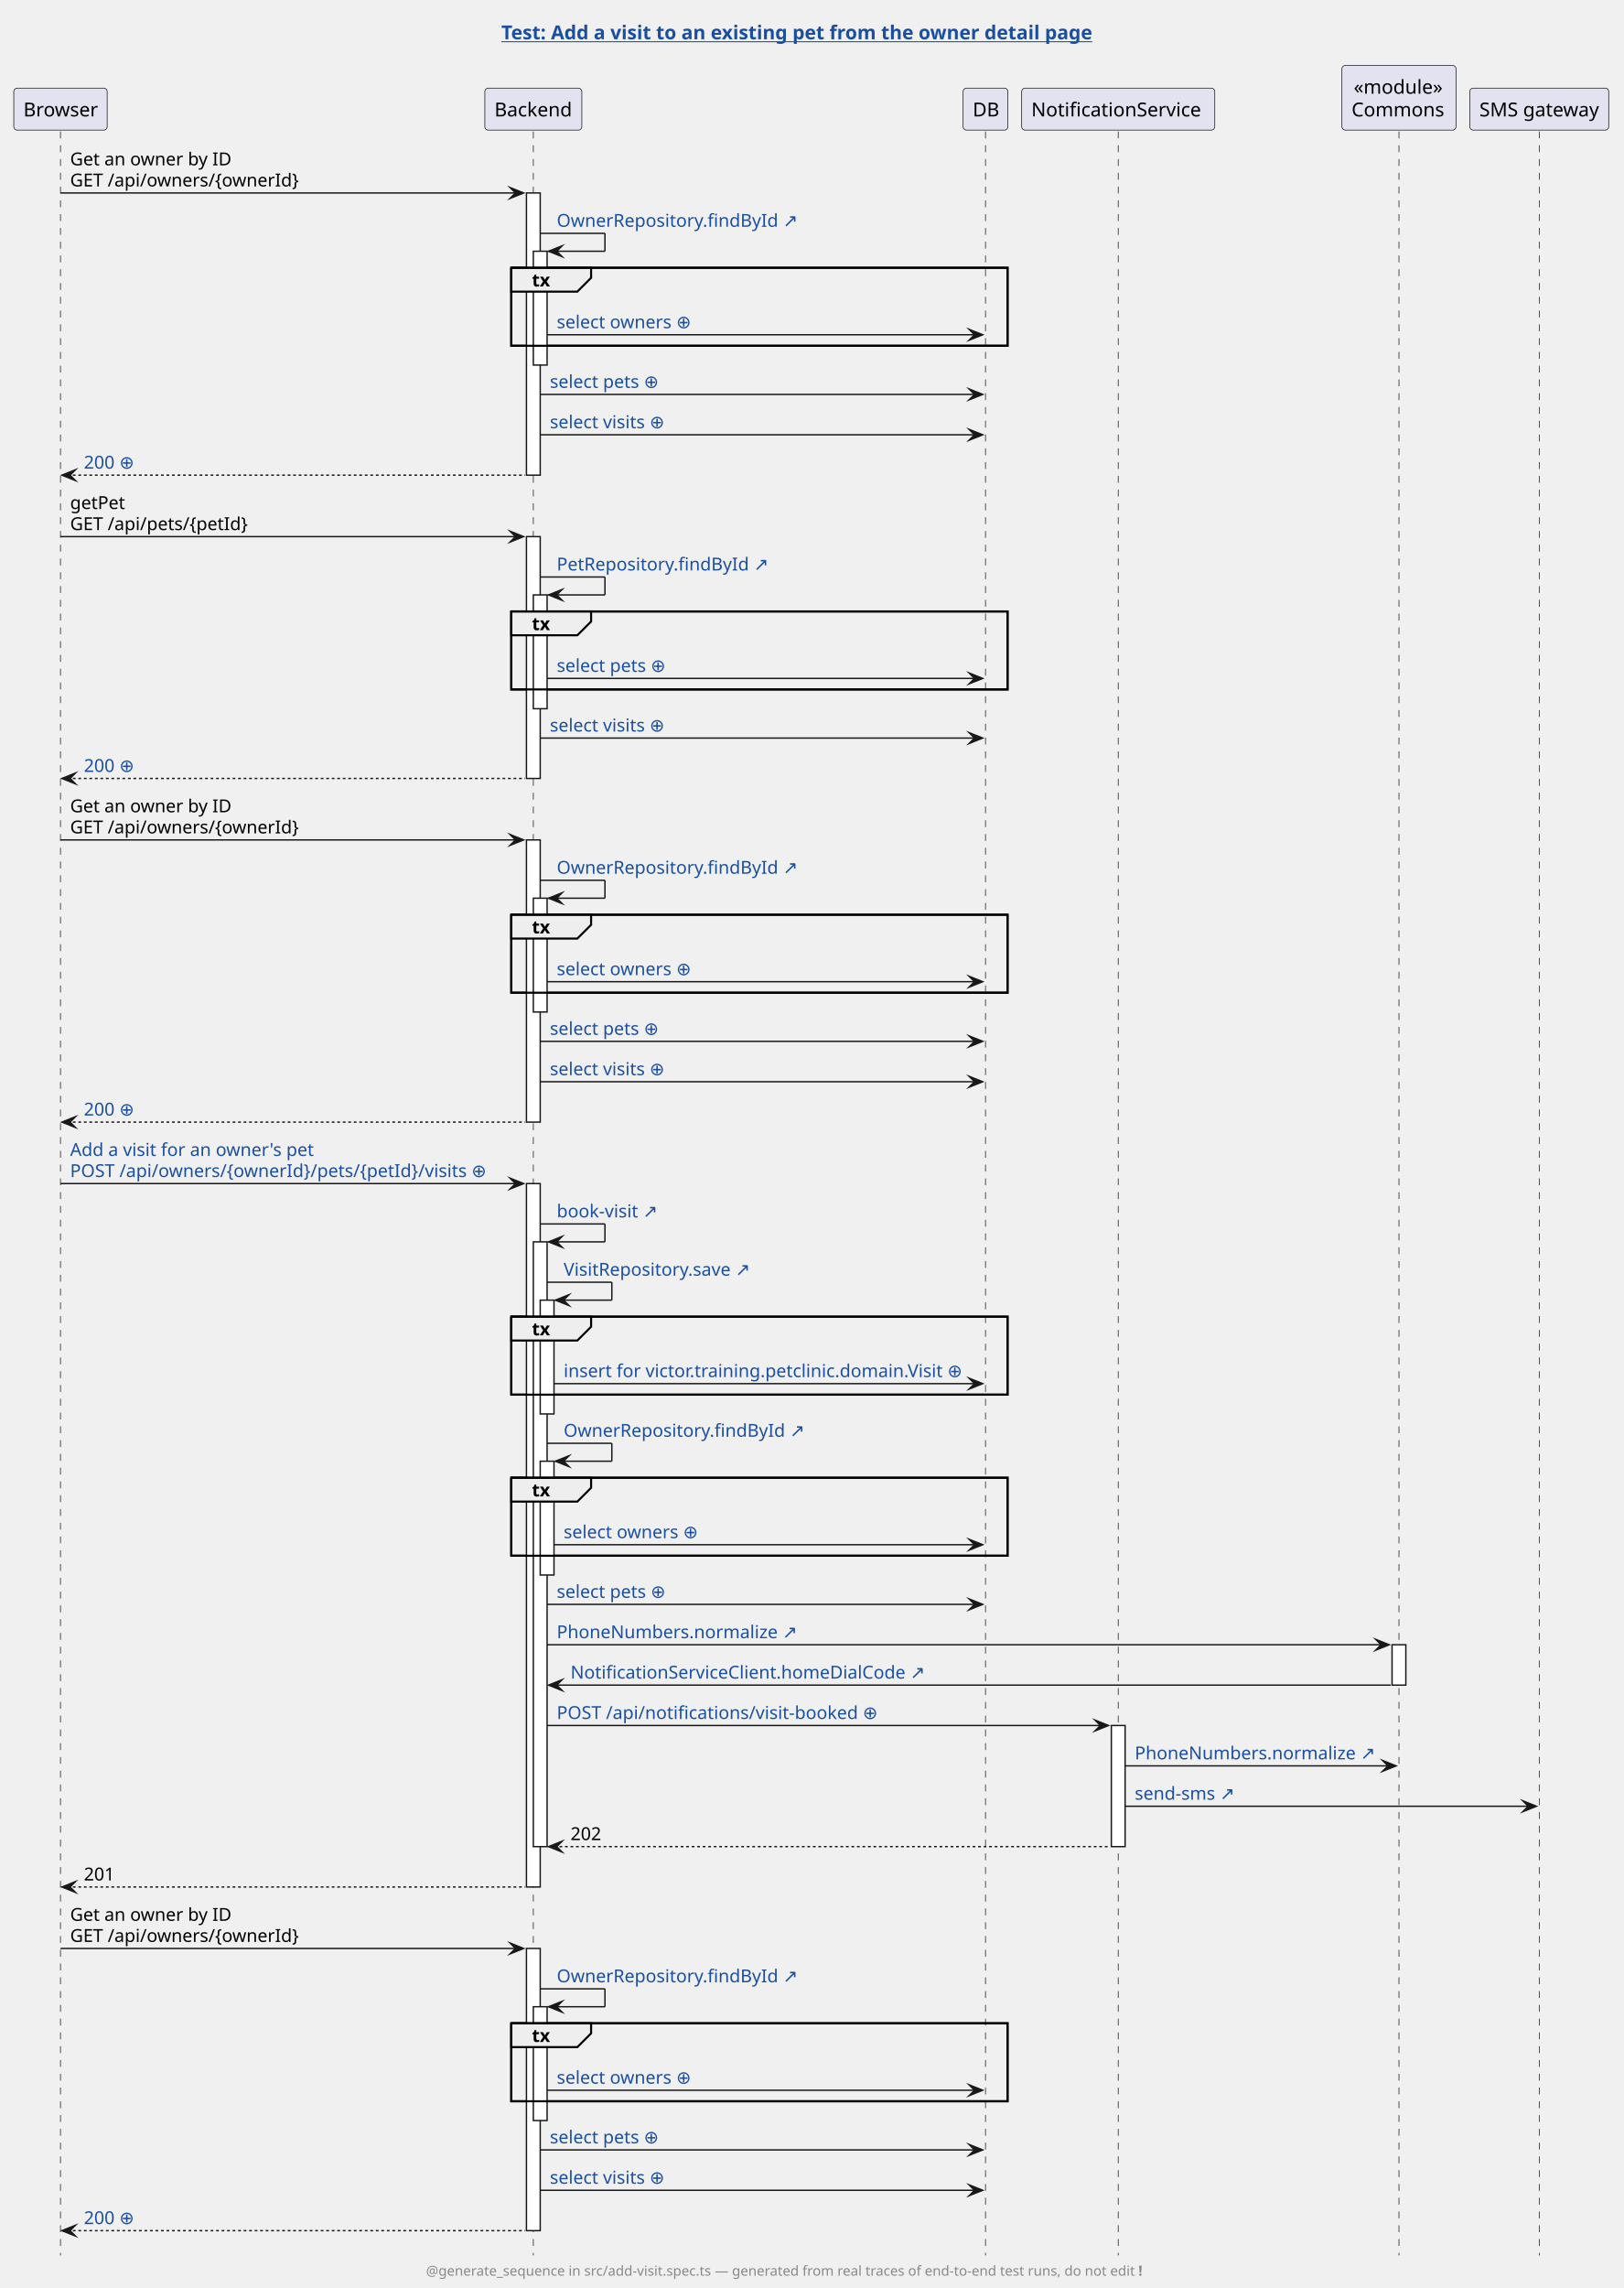
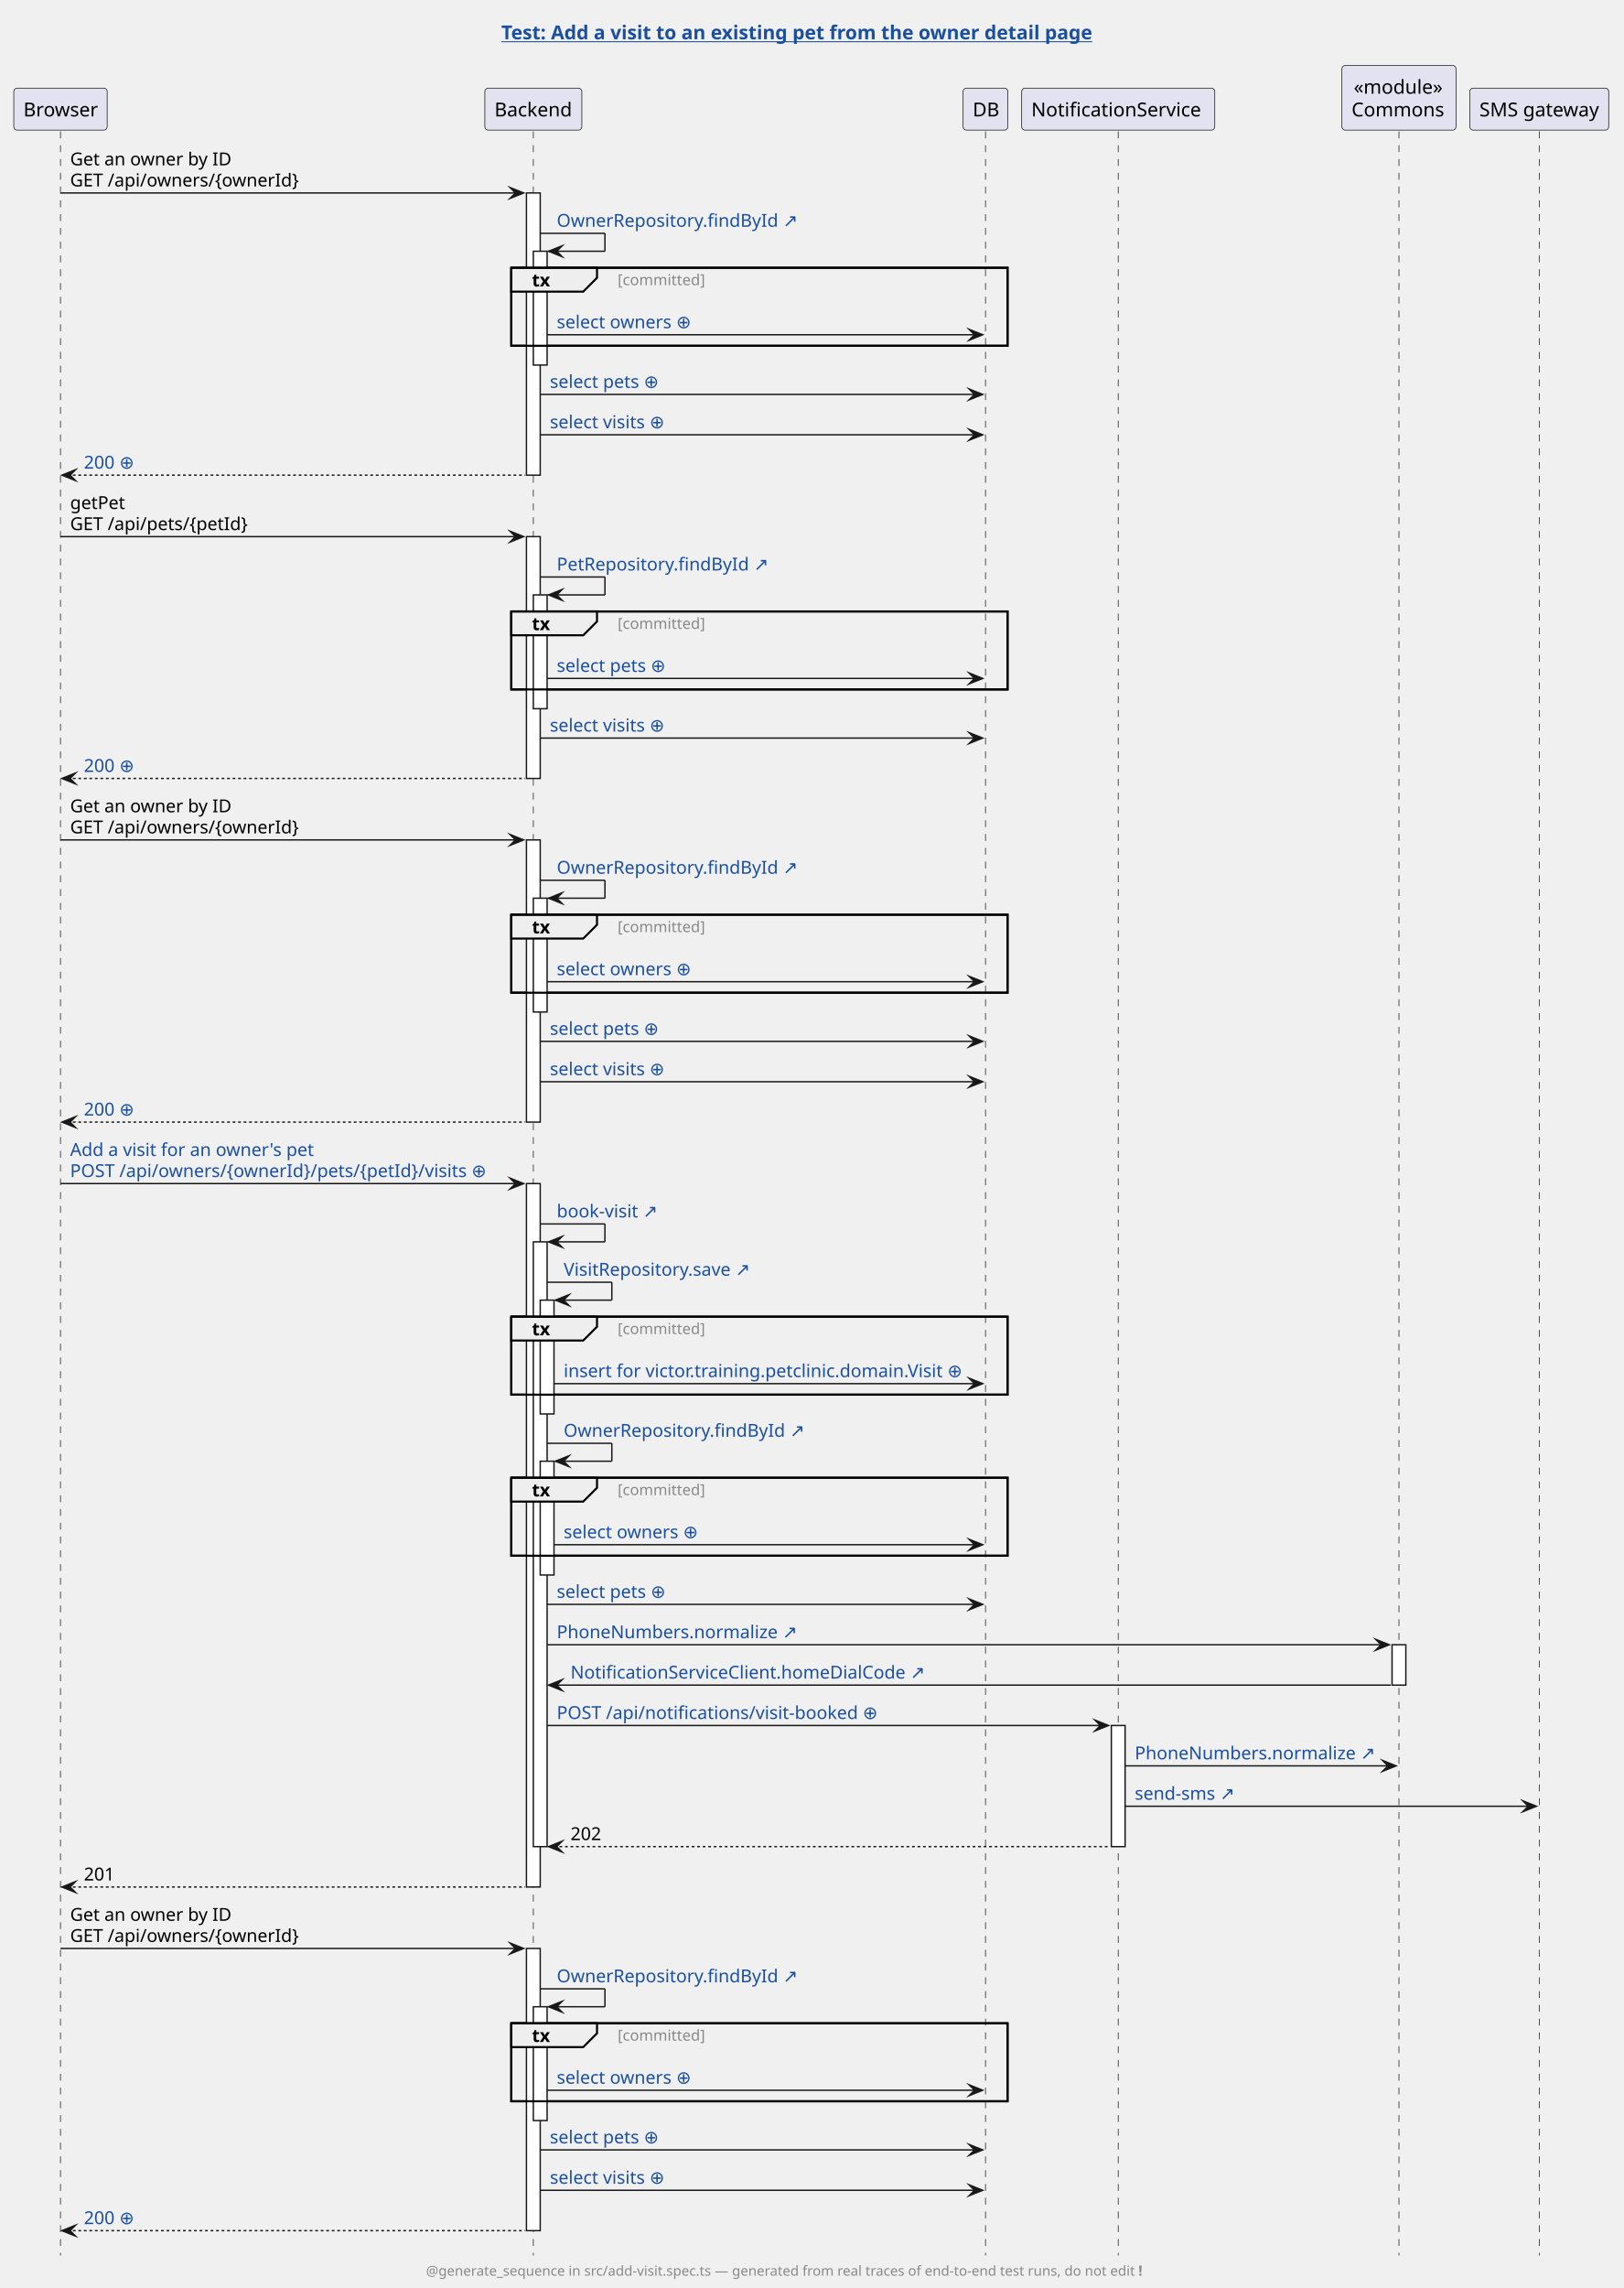
<svg xmlns="http://www.w3.org/2000/svg" xmlns:xlink="http://www.w3.org/1999/xlink" version="1.1" data-diagram-type="SEQUENCE" style="width:1179px;height:1661px;background:#FFFFFF;" width="1179px" height="1661px" viewBox="0 0 1179 1661" zoomAndPan="magnify" preserveAspectRatio="none" contentStyleType="text/css">
  <defs />
  <g font-family="sans-serif" lengthAdjust="spacing">
-     <g class="title" data-source-line="5">
+     <g class="title" data-source-line="7">
      <a target="_top" href="src://petclinic-test/src/add-visit.spec.ts:31" xlink:href="src://petclinic-test/src/add-visit.spec.ts:31" xlink:type="simple" xlink:actuate="onRequest" xlink:show="new" title="Click to open the test" xlink:title="Click to open the test">
        <text x="364.034" y="28.535" fill="#1A4FA0" font-size="14" textLength="449.142" font-weight="700" text-decoration="underline">Test: Add a visit to an existing pet from the owner detail page</text>
      </a>
    </g>
    <rect x="371.297" y="194.396" width="360.351" height="56.621" fill="none" style="stroke:#000;stroke-width:1.5;" />
    <rect x="371.297" y="443.881" width="360.351" height="56.621" fill="none" style="stroke:#000;stroke-width:1.5;" />
    <rect x="371.297" y="664.055" width="360.351" height="56.621" fill="none" style="stroke:#000;stroke-width:1.5;" />
    <rect x="371.297" y="955.85" width="360.351" height="56.621" fill="none" style="stroke:#000;stroke-width:1.5;" />
    <rect x="371.297" y="1072.781" width="360.351" height="56.621" fill="none" style="stroke:#000;stroke-width:1.5;" />
    <rect x="371.297" y="1468.818" width="360.351" height="56.621" fill="none" style="stroke:#000;stroke-width:1.5;" />
-     <g class="participant-lifeline" data-qualified-name="Browser" data-entity-uid="part1" id="part1-lifeline" data-source-line="7">
+     <g class="participant-lifeline" data-qualified-name="Browser" data-entity-uid="part1" id="part1-lifeline" data-source-line="9">
      <g>
        <rect x="40.417" y="95.465" width="8" height="1541.906" fill="#000" fill-opacity="0" />
        <line x1="43.917" y1="95.465" x2="43.917" y2="1637.371" style="stroke:#181818;stroke-width:0.5;stroke-dasharray:5,5;" />
      </g>
    </g>
-     <g class="participant-lifeline" data-qualified-name="Backend" data-entity-uid="part2" id="part2-lifeline" data-source-line="8">
+     <g class="participant-lifeline" data-qualified-name="Backend" data-entity-uid="part2" id="part2-lifeline" data-source-line="10">
      <g>
        <rect x="383.797" y="95.465" width="8" height="1541.906" fill="#000" fill-opacity="0" />
        <line x1="387.297" y1="95.465" x2="387.297" y2="1637.371" style="stroke:#181818;stroke-width:0.5;stroke-dasharray:5,5;" />
      </g>
    </g>
    <g>
      <rect x="382.297" y="140.086" width="10" height="204.863" fill="#FFF" style="stroke:#181818;stroke-width:1;" />
    </g>
    <g>
      <rect x="382.297" y="389.57" width="10" height="175.553" fill="#FFF" style="stroke:#181818;stroke-width:1;" />
    </g>
    <g>
      <rect x="382.297" y="609.744" width="10" height="204.863" fill="#FFF" style="stroke:#181818;stroke-width:1;" />
    </g>
    <g>
      <rect x="382.297" y="859.229" width="10" height="510.658" fill="#FFF" style="stroke:#181818;stroke-width:1;" />
    </g>
    <g>
      <rect x="382.297" y="1414.508" width="10" height="204.863" fill="#FFF" style="stroke:#181818;stroke-width:1;" />
    </g>
    <g>
      <rect x="387.297" y="182.396" width="10" height="82.621" fill="#FFF" style="stroke:#181818;stroke-width:1;" />
    </g>
    <g>
      <rect x="387.297" y="431.881" width="10" height="82.621" fill="#FFF" style="stroke:#181818;stroke-width:1;" />
    </g>
    <g>
      <rect x="387.297" y="652.055" width="10" height="82.621" fill="#FFF" style="stroke:#181818;stroke-width:1;" />
    </g>
    <g>
      <rect x="387.297" y="901.539" width="10" height="439.037" fill="#FFF" style="stroke:#181818;stroke-width:1;" />
    </g>
    <g>
      <rect x="387.297" y="1456.818" width="10" height="82.621" fill="#FFF" style="stroke:#181818;stroke-width:1;" />
    </g>
    <g>
      <rect x="392.297" y="943.85" width="10" height="82.621" fill="#FFF" style="stroke:#181818;stroke-width:1;" />
    </g>
    <g>
      <rect x="392.297" y="1060.781" width="10" height="82.621" fill="#FFF" style="stroke:#181818;stroke-width:1;" />
    </g>
-     <g class="participant-lifeline" data-qualified-name="DB" data-entity-uid="part3" id="part3-lifeline" data-source-line="9">
+     <g class="participant-lifeline" data-qualified-name="DB" data-entity-uid="part3" id="part3-lifeline" data-source-line="11">
      <g>
        <rect x="712.148" y="95.465" width="8" height="1541.906" fill="#000" fill-opacity="0" />
        <line x1="715.648" y1="95.465" x2="715.648" y2="1637.371" style="stroke:#181818;stroke-width:0.5;stroke-dasharray:5,5;" />
      </g>
    </g>
-     <g class="participant-lifeline" data-qualified-name="NotificationService" data-entity-uid="part4" id="part4-lifeline" data-source-line="10">
+     <g class="participant-lifeline" data-qualified-name="NotificationService" data-entity-uid="part4" id="part4-lifeline" data-source-line="12">
      <g>
        <rect x="808.53" y="95.465" width="8" height="1541.906" fill="#000" fill-opacity="0" />
        <line x1="812.03" y1="95.465" x2="812.03" y2="1637.371" style="stroke:#181818;stroke-width:0.5;stroke-dasharray:5,5;" />
      </g>
    </g>
    <g>
      <rect x="807.03" y="1252.645" width="10" height="87.932" fill="#FFF" style="stroke:#181818;stroke-width:1;" />
    </g>
-     <g class="participant-lifeline" data-qualified-name="Commons" data-entity-uid="part5" id="part5-lifeline" data-source-line="11">
+     <g class="participant-lifeline" data-qualified-name="Commons" data-entity-uid="part5" id="part5-lifeline" data-source-line="13">
      <g>
        <rect x="1012.385" y="95.465" width="8" height="1541.906" fill="#000" fill-opacity="0" />
        <line x1="1015.885" y1="95.465" x2="1015.885" y2="1637.371" style="stroke:#181818;stroke-width:0.5;stroke-dasharray:5,5;" />
      </g>
    </g>
    <g>
      <rect x="1010.885" y="1194.023" width="10" height="29.311" fill="#FFF" style="stroke:#181818;stroke-width:1;" />
    </g>
-     <g class="participant-lifeline" data-qualified-name="SMS gateway" data-entity-uid="part6" id="part6-lifeline" data-source-line="12">
+     <g class="participant-lifeline" data-qualified-name="SMS gateway" data-entity-uid="part6" id="part6-lifeline" data-source-line="14">
      <g>
        <rect x="1114.26" y="95.465" width="8" height="1541.906" fill="#000" fill-opacity="0" />
        <line x1="1117.76" y1="95.465" x2="1117.76" y2="1637.371" style="stroke:#181818;stroke-width:0.5;stroke-dasharray:5,5;" />
      </g>
    </g>
-     <g class="participant participant-head" data-qualified-name="Browser" data-entity-uid="part1" id="part1-head" data-source-line="7">
+     <g class="participant participant-head" data-qualified-name="Browser" data-entity-uid="part1" id="part1-head" data-source-line="9">
      <rect x="10" y="63.977" width="67.833" height="30.488" fill="#E2E2F0" style="stroke:#181818;stroke-width:0.5;" rx="2.5" ry="2.5" />
      <text x="17" y="84.512" fill="#000" font-size="14" textLength="53.833">Browser</text>
    </g>
-     <g class="participant participant-head" data-qualified-name="Backend" data-entity-uid="part2" id="part2-head" data-source-line="8">
+     <g class="participant participant-head" data-qualified-name="Backend" data-entity-uid="part2" id="part2-head" data-source-line="10">
      <rect x="352.078" y="63.977" width="70.438" height="30.488" fill="#E2E2F0" style="stroke:#181818;stroke-width:0.5;" rx="2.5" ry="2.5" />
      <text x="359.078" y="84.512" fill="#000" font-size="14" textLength="56.438">Backend</text>
    </g>
-     <g class="participant participant-head" data-qualified-name="DB" data-entity-uid="part3" id="part3-head" data-source-line="9">
+     <g class="participant participant-head" data-qualified-name="DB" data-entity-uid="part3" id="part3-head" data-source-line="11">
      <rect x="699.378" y="63.977" width="32.539" height="30.488" fill="#E2E2F0" style="stroke:#181818;stroke-width:0.5;" rx="2.5" ry="2.5" />
      <text x="706.378" y="84.512" fill="#000" font-size="14" textLength="18.539">DB</text>
    </g>
-     <g class="participant participant-head" data-qualified-name="NotificationService" data-entity-uid="part4" id="part4-head" data-source-line="10">
+     <g class="participant participant-head" data-qualified-name="NotificationService" data-entity-uid="part4" id="part4-head" data-source-line="12">
      <rect x="741.917" y="63.977" width="140.226" height="30.488" fill="#E2E2F0" style="stroke:#181818;stroke-width:0.5;" rx="2.5" ry="2.5" />
      <text x="748.917" y="84.512" fill="#000" font-size="14" textLength="126.226">NotificationService</text>
    </g>
-     <g class="participant participant-head" data-qualified-name="Commons" data-entity-uid="part5" id="part5-head" data-source-line="11">
+     <g class="participant participant-head" data-qualified-name="Commons" data-entity-uid="part5" id="part5-head" data-source-line="13">
      <rect x="974.459" y="47.488" width="82.852" height="46.977" fill="#E2E2F0" style="stroke:#181818;stroke-width:0.5;" rx="2.5" ry="2.5" />
      <text x="983.042" y="68.023" fill="#000" font-size="14" textLength="65.687">«module»</text>
      <text x="981.459" y="84.512" fill="#000" font-size="14" textLength="68.852">Commons</text>
    </g>
-     <g class="participant participant-head" data-qualified-name="SMS gateway" data-entity-uid="part6" id="part6-head" data-source-line="12">
+     <g class="participant participant-head" data-qualified-name="SMS gateway" data-entity-uid="part6" id="part6-head" data-source-line="14">
      <rect x="1067.311" y="63.977" width="100.898" height="30.488" fill="#E2E2F0" style="stroke:#181818;stroke-width:0.5;" rx="2.5" ry="2.5" />
      <text x="1074.311" y="84.512" fill="#000" font-size="14" textLength="86.898">SMS gateway</text>
    </g>
-     <g class="message" data-entity-1="part1" data-entity-2="part2" id="msg1" data-source-line="13">
+     <g class="message" data-entity-1="part1" data-entity-2="part2" id="msg1" data-source-line="15">
      <polygon points="370.297,136.086,380.297,140.086,370.297,144.086,374.297,140.086" fill="#181818" style="stroke:#181818;stroke-width:1;stroke-linejoin:miter;stroke-miterlimit:10;" />
      <line x1="43.917" y1="140.086" x2="376.297" y2="140.086" style="stroke:#181818;stroke-width:1;" />
      <text x="50.917" y="120.033" fill="#000" font-size="13" textLength="120.288">Get an owner by ID</text>
      <text x="50.917" y="135.344" fill="#000" font-size="13" textLength="172.618">GET /api/owners/{ownerId}</text>
    </g>
-     <g class="message" data-entity-1="part2" data-entity-2="part2" id="msg2" data-source-line="15">
+     <g class="message" data-entity-1="part2" data-entity-2="part2" id="msg2" data-source-line="17">
      <line x1="392.297" y1="169.396" x2="439.297" y2="169.396" style="stroke:#181818;stroke-width:1;" />
      <line x1="439.297" y1="169.396" x2="439.297" y2="182.396" style="stroke:#181818;stroke-width:1;" />
      <line x1="398.297" y1="182.396" x2="439.297" y2="182.396" style="stroke:#181818;stroke-width:1;" />
      <polygon points="408.297,178.396,398.297,182.396,408.297,186.396,404.297,182.396" fill="#181818" style="stroke:#181818;stroke-width:1;stroke-linejoin:miter;stroke-miterlimit:10;" />
      <a target="_top" href="src://petclinic-backend/src/main/java/victor/training/petclinic/repository/OwnerRepository.java:14" xlink:href="src://petclinic-backend/src/main/java/victor/training/petclinic/repository/OwnerRepository.java:14" xlink:type="simple" xlink:actuate="onRequest" xlink:show="new" title="Click to open OwnerRepository.findById" xlink:title="Click to open OwnerRepository.findById">
        <text x="404.297" y="164.654" fill="#1A4FA0" font-size="13" textLength="179.931">OwnerRepository.findById ↗</text>
      </a>
    </g>
-     <path d="M371.297,194.396 L429.246,194.396 L429.246,201.707 L419.246,211.707 L371.297,211.707 L371.297,194.396" style="stroke:#000;stroke-width:1.5;" fill="#EEE" />
+     <path d="M371.297,194.396 L433.531,194.396 L433.531,201.707 L423.531,211.707 L371.297,211.707 L371.297,194.396" style="stroke:#000;stroke-width:1.5;" fill="#EEE" />
    <rect x="371.297" y="194.396" width="360.351" height="56.621" fill="none" style="stroke:#000;stroke-width:1.5;" />
    <text x="386.297" y="207.965" fill="#000" font-size="13" textLength="12.949" font-weight="700">tx</text>
-     <g class="message" data-entity-1="part2" data-entity-2="part3" id="msg3" data-source-line="18">
+     <text x="448.531" y="207.031" fill="#888" font-size="11" textLength="64.544">[committed]</text>
+     <g class="message" data-entity-1="part2" data-entity-2="part3" id="msg3" data-source-line="20">
      <polygon points="703.648,239.018,713.648,243.018,703.648,247.018,707.648,243.018" fill="#181818" style="stroke:#181818;stroke-width:1;stroke-linejoin:miter;stroke-miterlimit:10;" />
      <line x1="397.297" y1="243.018" x2="709.648" y2="243.018" style="stroke:#181818;stroke-width:1;" />
      <a target="_top" href="genseq://0x8aana" xlink:href="genseq://0x8aana" xlink:type="simple" xlink:actuate="onRequest" xlink:show="new" title="Click for the statement behind this call" xlink:title="Click for the statement behind this call">
        <text x="404.297" y="238.275" fill="#1A4FA0" font-size="13" textLength="99.284">select owners ⊕</text>
      </a>
    </g>
-     <g class="message" data-entity-1="part2" data-entity-2="part3" id="msg4" data-source-line="21">
+     <g class="message" data-entity-1="part2" data-entity-2="part3" id="msg4" data-source-line="23">
      <polygon points="703.648,282.328,713.648,286.328,703.648,290.328,707.648,286.328" fill="#181818" style="stroke:#181818;stroke-width:1;stroke-linejoin:miter;stroke-miterlimit:10;" />
      <line x1="392.297" y1="286.328" x2="709.648" y2="286.328" style="stroke:#181818;stroke-width:1;" />
      <a target="_top" href="genseq://18567ho" xlink:href="genseq://18567ho" xlink:type="simple" xlink:actuate="onRequest" xlink:show="new" title="Click for the statement behind this call" xlink:title="Click for the statement behind this call">
        <text x="399.297" y="281.586" fill="#1A4FA0" font-size="13" textLength="80.939">select pets ⊕</text>
      </a>
    </g>
-     <g class="message" data-entity-1="part2" data-entity-2="part3" id="msg5" data-source-line="22">
+     <g class="message" data-entity-1="part2" data-entity-2="part3" id="msg5" data-source-line="24">
      <polygon points="703.648,311.639,713.648,315.639,703.648,319.639,707.648,315.639" fill="#181818" style="stroke:#181818;stroke-width:1;stroke-linejoin:miter;stroke-miterlimit:10;" />
      <line x1="392.297" y1="315.639" x2="709.648" y2="315.639" style="stroke:#181818;stroke-width:1;" />
      <a target="_top" href="genseq://13apewa" xlink:href="genseq://13apewa" xlink:type="simple" xlink:actuate="onRequest" xlink:show="new" title="Click for the statement behind this call" xlink:title="Click for the statement behind this call">
        <text x="399.297" y="310.896" fill="#1A4FA0" font-size="13" textLength="86.385">select visits ⊕</text>
      </a>
    </g>
-     <g class="message" data-entity-1="part2" data-entity-2="part1" id="msg6" data-source-line="23">
+     <g class="message" data-entity-1="part2" data-entity-2="part1" id="msg6" data-source-line="25">
      <polygon points="54.917,340.949,44.917,344.949,54.917,348.949,50.917,344.949" fill="#181818" style="stroke:#181818;stroke-width:1;stroke-linejoin:miter;stroke-miterlimit:10;" />
      <line x1="48.917" y1="344.949" x2="381.297" y2="344.949" style="stroke:#181818;stroke-width:1;stroke-dasharray:2,2;" />
      <a target="_top" href="genseq://0zavcxa" xlink:href="genseq://0zavcxa" xlink:type="simple" xlink:actuate="onRequest" xlink:show="new" title="Click for this call’s JSON body" xlink:title="Click for this call’s JSON body">
        <text x="60.917" y="340.207" fill="#1A4FA0" font-size="13" textLength="38.181">200 ⊕</text>
      </a>
    </g>
-     <g class="message" data-entity-1="part1" data-entity-2="part2" id="msg7" data-source-line="25">
+     <g class="message" data-entity-1="part1" data-entity-2="part2" id="msg7" data-source-line="27">
      <polygon points="370.297,385.57,380.297,389.57,370.297,393.57,374.297,389.57" fill="#181818" style="stroke:#181818;stroke-width:1;stroke-linejoin:miter;stroke-miterlimit:10;" />
      <line x1="43.917" y1="389.57" x2="376.297" y2="389.57" style="stroke:#181818;stroke-width:1;" />
      <text x="50.917" y="369.518" fill="#000" font-size="13" textLength="39.501">getPet</text>
      <text x="50.917" y="384.828" fill="#000" font-size="13" textLength="135.929">GET /api/pets/{petId}</text>
    </g>
-     <g class="message" data-entity-1="part2" data-entity-2="part2" id="msg8" data-source-line="27">
+     <g class="message" data-entity-1="part2" data-entity-2="part2" id="msg8" data-source-line="29">
      <line x1="392.297" y1="418.881" x2="439.297" y2="418.881" style="stroke:#181818;stroke-width:1;" />
      <line x1="439.297" y1="418.881" x2="439.297" y2="431.881" style="stroke:#181818;stroke-width:1;" />
      <line x1="398.297" y1="431.881" x2="439.297" y2="431.881" style="stroke:#181818;stroke-width:1;" />
      <polygon points="408.297,427.881,398.297,431.881,408.297,435.881,404.297,431.881" fill="#181818" style="stroke:#181818;stroke-width:1;stroke-linejoin:miter;stroke-miterlimit:10;" />
      <a target="_top" href="src://petclinic-backend/src/main/java/victor/training/petclinic/repository/PetRepository.java:16" xlink:href="src://petclinic-backend/src/main/java/victor/training/petclinic/repository/PetRepository.java:16" xlink:type="simple" xlink:actuate="onRequest" xlink:show="new" title="Click to open PetRepository.findById" xlink:title="Click to open PetRepository.findById">
        <text x="404.297" y="414.139" fill="#1A4FA0" font-size="13" textLength="158.476">PetRepository.findById ↗</text>
      </a>
    </g>
-     <path d="M371.297,443.881 L429.246,443.881 L429.246,451.191 L419.246,461.191 L371.297,461.191 L371.297,443.881" style="stroke:#000;stroke-width:1.5;" fill="#EEE" />
+     <path d="M371.297,443.881 L433.531,443.881 L433.531,451.191 L423.531,461.191 L371.297,461.191 L371.297,443.881" style="stroke:#000;stroke-width:1.5;" fill="#EEE" />
    <rect x="371.297" y="443.881" width="360.351" height="56.621" fill="none" style="stroke:#000;stroke-width:1.5;" />
    <text x="386.297" y="457.449" fill="#000" font-size="13" textLength="12.949" font-weight="700">tx</text>
-     <g class="message" data-entity-1="part2" data-entity-2="part3" id="msg9" data-source-line="30">
+     <text x="448.531" y="456.516" fill="#888" font-size="11" textLength="64.544">[committed]</text>
+     <g class="message" data-entity-1="part2" data-entity-2="part3" id="msg9" data-source-line="32">
      <polygon points="703.648,488.502,713.648,492.502,703.648,496.502,707.648,492.502" fill="#181818" style="stroke:#181818;stroke-width:1;stroke-linejoin:miter;stroke-miterlimit:10;" />
      <line x1="397.297" y1="492.502" x2="709.648" y2="492.502" style="stroke:#181818;stroke-width:1;" />
      <a target="_top" href="genseq://0y7w2ps" xlink:href="genseq://0y7w2ps" xlink:type="simple" xlink:actuate="onRequest" xlink:show="new" title="Click for the statement behind this call" xlink:title="Click for the statement behind this call">
        <text x="404.297" y="487.76" fill="#1A4FA0" font-size="13" textLength="80.939">select pets ⊕</text>
      </a>
    </g>
-     <g class="message" data-entity-1="part2" data-entity-2="part3" id="msg10" data-source-line="33">
+     <g class="message" data-entity-1="part2" data-entity-2="part3" id="msg10" data-source-line="35">
      <polygon points="703.648,531.813,713.648,535.813,703.648,539.813,707.648,535.813" fill="#181818" style="stroke:#181818;stroke-width:1;stroke-linejoin:miter;stroke-miterlimit:10;" />
      <line x1="392.297" y1="535.813" x2="709.648" y2="535.813" style="stroke:#181818;stroke-width:1;" />
      <a target="_top" href="genseq://13apewa" xlink:href="genseq://13apewa" xlink:type="simple" xlink:actuate="onRequest" xlink:show="new" title="Click for the statement behind this call" xlink:title="Click for the statement behind this call">
        <text x="399.297" y="531.07" fill="#1A4FA0" font-size="13" textLength="86.385">select visits ⊕</text>
      </a>
    </g>
-     <g class="message" data-entity-1="part2" data-entity-2="part1" id="msg11" data-source-line="34">
+     <g class="message" data-entity-1="part2" data-entity-2="part1" id="msg11" data-source-line="36">
      <polygon points="54.917,561.123,44.917,565.123,54.917,569.123,50.917,565.123" fill="#181818" style="stroke:#181818;stroke-width:1;stroke-linejoin:miter;stroke-miterlimit:10;" />
      <line x1="48.917" y1="565.123" x2="381.297" y2="565.123" style="stroke:#181818;stroke-width:1;stroke-dasharray:2,2;" />
      <a target="_top" href="genseq://01mmlgx" xlink:href="genseq://01mmlgx" xlink:type="simple" xlink:actuate="onRequest" xlink:show="new" title="Click for this call’s JSON body" xlink:title="Click for this call’s JSON body">
        <text x="60.917" y="560.381" fill="#1A4FA0" font-size="13" textLength="38.181">200 ⊕</text>
      </a>
    </g>
-     <g class="message" data-entity-1="part1" data-entity-2="part2" id="msg12" data-source-line="36">
+     <g class="message" data-entity-1="part1" data-entity-2="part2" id="msg12" data-source-line="38">
      <polygon points="370.297,605.744,380.297,609.744,370.297,613.744,374.297,609.744" fill="#181818" style="stroke:#181818;stroke-width:1;stroke-linejoin:miter;stroke-miterlimit:10;" />
      <line x1="43.917" y1="609.744" x2="376.297" y2="609.744" style="stroke:#181818;stroke-width:1;" />
      <text x="50.917" y="589.691" fill="#000" font-size="13" textLength="120.288">Get an owner by ID</text>
      <text x="50.917" y="605.002" fill="#000" font-size="13" textLength="172.618">GET /api/owners/{ownerId}</text>
    </g>
-     <g class="message" data-entity-1="part2" data-entity-2="part2" id="msg13" data-source-line="38">
+     <g class="message" data-entity-1="part2" data-entity-2="part2" id="msg13" data-source-line="40">
      <line x1="392.297" y1="639.055" x2="439.297" y2="639.055" style="stroke:#181818;stroke-width:1;" />
      <line x1="439.297" y1="639.055" x2="439.297" y2="652.055" style="stroke:#181818;stroke-width:1;" />
      <line x1="398.297" y1="652.055" x2="439.297" y2="652.055" style="stroke:#181818;stroke-width:1;" />
      <polygon points="408.297,648.055,398.297,652.055,408.297,656.055,404.297,652.055" fill="#181818" style="stroke:#181818;stroke-width:1;stroke-linejoin:miter;stroke-miterlimit:10;" />
      <a target="_top" href="src://petclinic-backend/src/main/java/victor/training/petclinic/repository/OwnerRepository.java:14" xlink:href="src://petclinic-backend/src/main/java/victor/training/petclinic/repository/OwnerRepository.java:14" xlink:type="simple" xlink:actuate="onRequest" xlink:show="new" title="Click to open OwnerRepository.findById" xlink:title="Click to open OwnerRepository.findById">
        <text x="404.297" y="634.313" fill="#1A4FA0" font-size="13" textLength="179.931">OwnerRepository.findById ↗</text>
      </a>
    </g>
-     <path d="M371.297,664.055 L429.246,664.055 L429.246,671.365 L419.246,681.365 L371.297,681.365 L371.297,664.055" style="stroke:#000;stroke-width:1.5;" fill="#EEE" />
+     <path d="M371.297,664.055 L433.531,664.055 L433.531,671.365 L423.531,681.365 L371.297,681.365 L371.297,664.055" style="stroke:#000;stroke-width:1.5;" fill="#EEE" />
    <rect x="371.297" y="664.055" width="360.351" height="56.621" fill="none" style="stroke:#000;stroke-width:1.5;" />
    <text x="386.297" y="677.623" fill="#000" font-size="13" textLength="12.949" font-weight="700">tx</text>
-     <g class="message" data-entity-1="part2" data-entity-2="part3" id="msg14" data-source-line="41">
+     <text x="448.531" y="676.689" fill="#888" font-size="11" textLength="64.544">[committed]</text>
+     <g class="message" data-entity-1="part2" data-entity-2="part3" id="msg14" data-source-line="43">
      <polygon points="703.648,708.676,713.648,712.676,703.648,716.676,707.648,712.676" fill="#181818" style="stroke:#181818;stroke-width:1;stroke-linejoin:miter;stroke-miterlimit:10;" />
      <line x1="397.297" y1="712.676" x2="709.648" y2="712.676" style="stroke:#181818;stroke-width:1;" />
      <a target="_top" href="genseq://0x8aana" xlink:href="genseq://0x8aana" xlink:type="simple" xlink:actuate="onRequest" xlink:show="new" title="Click for the statement behind this call" xlink:title="Click for the statement behind this call">
        <text x="404.297" y="707.934" fill="#1A4FA0" font-size="13" textLength="99.284">select owners ⊕</text>
      </a>
    </g>
-     <g class="message" data-entity-1="part2" data-entity-2="part3" id="msg15" data-source-line="44">
+     <g class="message" data-entity-1="part2" data-entity-2="part3" id="msg15" data-source-line="46">
      <polygon points="703.648,751.986,713.648,755.986,703.648,759.986,707.648,755.986" fill="#181818" style="stroke:#181818;stroke-width:1;stroke-linejoin:miter;stroke-miterlimit:10;" />
      <line x1="392.297" y1="755.986" x2="709.648" y2="755.986" style="stroke:#181818;stroke-width:1;" />
      <a target="_top" href="genseq://18567ho" xlink:href="genseq://18567ho" xlink:type="simple" xlink:actuate="onRequest" xlink:show="new" title="Click for the statement behind this call" xlink:title="Click for the statement behind this call">
        <text x="399.297" y="751.244" fill="#1A4FA0" font-size="13" textLength="80.939">select pets ⊕</text>
      </a>
    </g>
-     <g class="message" data-entity-1="part2" data-entity-2="part3" id="msg16" data-source-line="45">
+     <g class="message" data-entity-1="part2" data-entity-2="part3" id="msg16" data-source-line="47">
      <polygon points="703.648,781.297,713.648,785.297,703.648,789.297,707.648,785.297" fill="#181818" style="stroke:#181818;stroke-width:1;stroke-linejoin:miter;stroke-miterlimit:10;" />
      <line x1="392.297" y1="785.297" x2="709.648" y2="785.297" style="stroke:#181818;stroke-width:1;" />
      <a target="_top" href="genseq://13apewa" xlink:href="genseq://13apewa" xlink:type="simple" xlink:actuate="onRequest" xlink:show="new" title="Click for the statement behind this call" xlink:title="Click for the statement behind this call">
        <text x="399.297" y="780.555" fill="#1A4FA0" font-size="13" textLength="86.385">select visits ⊕</text>
      </a>
    </g>
-     <g class="message" data-entity-1="part2" data-entity-2="part1" id="msg17" data-source-line="46">
+     <g class="message" data-entity-1="part2" data-entity-2="part1" id="msg17" data-source-line="48">
      <polygon points="54.917,810.607,44.917,814.607,54.917,818.607,50.917,814.607" fill="#181818" style="stroke:#181818;stroke-width:1;stroke-linejoin:miter;stroke-miterlimit:10;" />
      <line x1="48.917" y1="814.607" x2="381.297" y2="814.607" style="stroke:#181818;stroke-width:1;stroke-dasharray:2,2;" />
      <a target="_top" href="genseq://0zavcxa" xlink:href="genseq://0zavcxa" xlink:type="simple" xlink:actuate="onRequest" xlink:show="new" title="Click for this call’s JSON body" xlink:title="Click for this call’s JSON body">
        <text x="60.917" y="809.865" fill="#1A4FA0" font-size="13" textLength="38.181">200 ⊕</text>
      </a>
    </g>
-     <g class="message" data-entity-1="part1" data-entity-2="part2" id="msg18" data-source-line="48">
+     <g class="message" data-entity-1="part1" data-entity-2="part2" id="msg18" data-source-line="50">
      <polygon points="370.297,855.229,380.297,859.229,370.297,863.229,374.297,859.229" fill="#181818" style="stroke:#181818;stroke-width:1;stroke-linejoin:miter;stroke-miterlimit:10;" />
      <line x1="43.917" y1="859.229" x2="376.297" y2="859.229" style="stroke:#181818;stroke-width:1;" />
      <a target="_top" href="genseq://1wvc0vp" xlink:href="genseq://1wvc0vp" xlink:type="simple" xlink:actuate="onRequest" xlink:show="new" title="Click for this call’s JSON body" xlink:title="Click for this call’s JSON body">
        <text x="50.917" y="839.176" fill="#1A4FA0" font-size="13" textLength="184.78">Add a visit for an owner's pet</text>
      </a>
      <a target="_top" href="genseq://1wvc0vp" xlink:href="genseq://1wvc0vp" xlink:type="simple" xlink:actuate="onRequest" xlink:show="new" title="Click for this call’s JSON body" xlink:title="Click for this call’s JSON body">
        <text x="50.917" y="854.486" fill="#1A4FA0" font-size="13" textLength="314.38">POST /api/owners/{ownerId}/pets/{petId}/visits ⊕</text>
      </a>
    </g>
-     <g class="message" data-entity-1="part2" data-entity-2="part2" id="msg19" data-source-line="50">
+     <g class="message" data-entity-1="part2" data-entity-2="part2" id="msg19" data-source-line="52">
      <line x1="392.297" y1="888.539" x2="439.297" y2="888.539" style="stroke:#181818;stroke-width:1;" />
      <line x1="439.297" y1="888.539" x2="439.297" y2="901.539" style="stroke:#181818;stroke-width:1;" />
      <line x1="398.297" y1="901.539" x2="439.297" y2="901.539" style="stroke:#181818;stroke-width:1;" />
      <polygon points="408.297,897.539,398.297,901.539,408.297,905.539,404.297,901.539" fill="#181818" style="stroke:#181818;stroke-width:1;stroke-linejoin:miter;stroke-miterlimit:10;" />
      <a target="_top" href="src://petclinic-backend/src/main/java/victor/training/petclinic/rest/OwnerRestController.java:183" xlink:href="src://petclinic-backend/src/main/java/victor/training/petclinic/rest/OwnerRestController.java:183" xlink:type="simple" xlink:actuate="onRequest" xlink:show="new" title="Click to open OwnerRestController.bookVisit" xlink:title="Click to open OwnerRestController.bookVisit">
        <text x="404.297" y="883.797" fill="#1A4FA0" font-size="13" textLength="82.12">book-visit ↗</text>
      </a>
    </g>
-     <g class="message" data-entity-1="part2" data-entity-2="part2" id="msg20" data-source-line="52">
+     <g class="message" data-entity-1="part2" data-entity-2="part2" id="msg20" data-source-line="54">
      <line x1="397.297" y1="930.85" x2="444.297" y2="930.85" style="stroke:#181818;stroke-width:1;" />
      <line x1="444.297" y1="930.85" x2="444.297" y2="943.85" style="stroke:#181818;stroke-width:1;" />
      <line x1="403.297" y1="943.85" x2="444.297" y2="943.85" style="stroke:#181818;stroke-width:1;" />
      <polygon points="413.297,939.85,403.297,943.85,413.297,947.85,409.297,943.85" fill="#181818" style="stroke:#181818;stroke-width:1;stroke-linejoin:miter;stroke-miterlimit:10;" />
      <a target="_top" href="src://petclinic-backend/src/main/java/victor/training/petclinic/repository/VisitRepository.java:14" xlink:href="src://petclinic-backend/src/main/java/victor/training/petclinic/repository/VisitRepository.java:14" xlink:type="simple" xlink:actuate="onRequest" xlink:show="new" title="Click to open VisitRepository.save" xlink:title="Click to open VisitRepository.save">
        <text x="409.297" y="926.107" fill="#1A4FA0" font-size="13" textLength="143.482">VisitRepository.save ↗</text>
      </a>
    </g>
-     <path d="M371.297,955.85 L429.246,955.85 L429.246,963.16 L419.246,973.16 L371.297,973.16 L371.297,955.85" style="stroke:#000;stroke-width:1.5;" fill="#EEE" />
+     <path d="M371.297,955.85 L433.531,955.85 L433.531,963.16 L423.531,973.16 L371.297,973.16 L371.297,955.85" style="stroke:#000;stroke-width:1.5;" fill="#EEE" />
    <rect x="371.297" y="955.85" width="360.351" height="56.621" fill="none" style="stroke:#000;stroke-width:1.5;" />
    <text x="386.297" y="969.418" fill="#000" font-size="13" textLength="12.949" font-weight="700">tx</text>
-     <g class="message" data-entity-1="part2" data-entity-2="part3" id="msg21" data-source-line="55">
+     <text x="448.531" y="968.484" fill="#888" font-size="11" textLength="64.544">[committed]</text>
+     <g class="message" data-entity-1="part2" data-entity-2="part3" id="msg21" data-source-line="57">
      <polygon points="703.648,1000.471,713.648,1004.471,703.648,1008.471,707.648,1004.471" fill="#181818" style="stroke:#181818;stroke-width:1;stroke-linejoin:miter;stroke-miterlimit:10;" />
      <line x1="402.297" y1="1004.471" x2="709.648" y2="1004.471" style="stroke:#181818;stroke-width:1;" />
      <a target="_top" href="genseq://0624iy2" xlink:href="genseq://0624iy2" xlink:type="simple" xlink:actuate="onRequest" xlink:show="new" title="Click for the statement behind this call" xlink:title="Click for the statement behind this call">
        <text x="409.297" y="999.729" fill="#1A4FA0" font-size="13" textLength="304.351">insert for victor.training.petclinic.domain.Visit ⊕</text>
      </a>
    </g>
-     <g class="message" data-entity-1="part2" data-entity-2="part2" id="msg22" data-source-line="58">
+     <g class="message" data-entity-1="part2" data-entity-2="part2" id="msg22" data-source-line="60">
      <line x1="397.297" y1="1047.781" x2="444.297" y2="1047.781" style="stroke:#181818;stroke-width:1;" />
      <line x1="444.297" y1="1047.781" x2="444.297" y2="1060.781" style="stroke:#181818;stroke-width:1;" />
      <line x1="403.297" y1="1060.781" x2="444.297" y2="1060.781" style="stroke:#181818;stroke-width:1;" />
      <polygon points="413.297,1056.781,403.297,1060.781,413.297,1064.781,409.297,1060.781" fill="#181818" style="stroke:#181818;stroke-width:1;stroke-linejoin:miter;stroke-miterlimit:10;" />
      <a target="_top" href="src://petclinic-backend/src/main/java/victor/training/petclinic/repository/OwnerRepository.java:14" xlink:href="src://petclinic-backend/src/main/java/victor/training/petclinic/repository/OwnerRepository.java:14" xlink:type="simple" xlink:actuate="onRequest" xlink:show="new" title="Click to open OwnerRepository.findById" xlink:title="Click to open OwnerRepository.findById">
        <text x="409.297" y="1043.039" fill="#1A4FA0" font-size="13" textLength="179.931">OwnerRepository.findById ↗</text>
      </a>
    </g>
-     <path d="M371.297,1072.781 L429.246,1072.781 L429.246,1080.092 L419.246,1090.092 L371.297,1090.092 L371.297,1072.781" style="stroke:#000;stroke-width:1.5;" fill="#EEE" />
+     <path d="M371.297,1072.781 L433.531,1072.781 L433.531,1080.092 L423.531,1090.092 L371.297,1090.092 L371.297,1072.781" style="stroke:#000;stroke-width:1.5;" fill="#EEE" />
    <rect x="371.297" y="1072.781" width="360.351" height="56.621" fill="none" style="stroke:#000;stroke-width:1.5;" />
    <text x="386.297" y="1086.35" fill="#000" font-size="13" textLength="12.949" font-weight="700">tx</text>
-     <g class="message" data-entity-1="part2" data-entity-2="part3" id="msg23" data-source-line="61">
+     <text x="448.531" y="1085.416" fill="#888" font-size="11" textLength="64.544">[committed]</text>
+     <g class="message" data-entity-1="part2" data-entity-2="part3" id="msg23" data-source-line="63">
      <polygon points="703.648,1117.402,713.648,1121.402,703.648,1125.402,707.648,1121.402" fill="#181818" style="stroke:#181818;stroke-width:1;stroke-linejoin:miter;stroke-miterlimit:10;" />
      <line x1="402.297" y1="1121.402" x2="709.648" y2="1121.402" style="stroke:#181818;stroke-width:1;" />
      <a target="_top" href="genseq://0x8aana" xlink:href="genseq://0x8aana" xlink:type="simple" xlink:actuate="onRequest" xlink:show="new" title="Click for the statement behind this call" xlink:title="Click for the statement behind this call">
        <text x="409.297" y="1116.66" fill="#1A4FA0" font-size="13" textLength="99.284">select owners ⊕</text>
      </a>
    </g>
-     <g class="message" data-entity-1="part2" data-entity-2="part3" id="msg24" data-source-line="64">
+     <g class="message" data-entity-1="part2" data-entity-2="part3" id="msg24" data-source-line="66">
      <polygon points="703.648,1160.713,713.648,1164.713,703.648,1168.713,707.648,1164.713" fill="#181818" style="stroke:#181818;stroke-width:1;stroke-linejoin:miter;stroke-miterlimit:10;" />
      <line x1="397.297" y1="1164.713" x2="709.648" y2="1164.713" style="stroke:#181818;stroke-width:1;" />
      <a target="_top" href="genseq://18567ho" xlink:href="genseq://18567ho" xlink:type="simple" xlink:actuate="onRequest" xlink:show="new" title="Click for the statement behind this call" xlink:title="Click for the statement behind this call">
        <text x="404.297" y="1159.971" fill="#1A4FA0" font-size="13" textLength="80.939">select pets ⊕</text>
      </a>
    </g>
-     <g class="message" data-entity-1="part2" data-entity-2="part5" id="msg25" data-source-line="65">
+     <g class="message" data-entity-1="part2" data-entity-2="part5" id="msg25" data-source-line="67">
      <polygon points="998.885,1190.023,1008.885,1194.023,998.885,1198.023,1002.885,1194.023" fill="#181818" style="stroke:#181818;stroke-width:1;stroke-linejoin:miter;stroke-miterlimit:10;" />
      <line x1="397.297" y1="1194.023" x2="1004.885" y2="1194.023" style="stroke:#181818;stroke-width:1;" />
      <a target="_top" href="src://petclinic-commons/src/main/java/victor/training/commons/PhoneNumbers.java:8" xlink:href="src://petclinic-commons/src/main/java/victor/training/commons/PhoneNumbers.java:8" xlink:type="simple" xlink:actuate="onRequest" xlink:show="new" title="Click to open PhoneNumbers.normalize" xlink:title="Click to open PhoneNumbers.normalize">
        <text x="404.297" y="1189.281" fill="#1A4FA0" font-size="13" textLength="179.854">PhoneNumbers.normalize ↗</text>
      </a>
    </g>
-     <g class="message" data-entity-1="part5" data-entity-2="part2" id="msg26" data-source-line="67">
+     <g class="message" data-entity-1="part5" data-entity-2="part2" id="msg26" data-source-line="69">
      <polygon points="408.297,1219.334,398.297,1223.334,408.297,1227.334,404.297,1223.334" fill="#181818" style="stroke:#181818;stroke-width:1;stroke-linejoin:miter;stroke-miterlimit:10;" />
      <line x1="402.297" y1="1223.334" x2="1009.885" y2="1223.334" style="stroke:#181818;stroke-width:1;" />
      <a target="_top" href="src://petclinic-backend/src/main/java/victor/training/petclinic/notification/NotificationServiceClient.java:45" xlink:href="src://petclinic-backend/src/main/java/victor/training/petclinic/notification/NotificationServiceClient.java:45" xlink:type="simple" xlink:actuate="onRequest" xlink:show="new" title="Click to open NotificationServiceClient.homeDialCode" xlink:title="Click to open NotificationServiceClient.homeDialCode">
        <text x="414.297" y="1218.592" fill="#1A4FA0" font-size="13" textLength="267.389">NotificationServiceClient.homeDialCode ↗</text>
      </a>
    </g>
-     <g class="message" data-entity-1="part2" data-entity-2="part4" id="msg27" data-source-line="69">
+     <g class="message" data-entity-1="part2" data-entity-2="part4" id="msg27" data-source-line="71">
      <polygon points="795.03,1248.645,805.03,1252.645,795.03,1256.645,799.03,1252.645" fill="#181818" style="stroke:#181818;stroke-width:1;stroke-linejoin:miter;stroke-miterlimit:10;" />
      <line x1="397.297" y1="1252.645" x2="801.03" y2="1252.645" style="stroke:#181818;stroke-width:1;" />
      <a target="_top" href="genseq://1p4ogm5" xlink:href="genseq://1p4ogm5" xlink:type="simple" xlink:actuate="onRequest" xlink:show="new" title="Click for this call’s JSON body" xlink:title="Click for this call’s JSON body">
        <text x="404.297" y="1247.902" fill="#1A4FA0" font-size="13" textLength="248.492">POST /api/notifications/visit-booked ⊕</text>
      </a>
    </g>
-     <g class="message" data-entity-1="part4" data-entity-2="part5" id="msg28" data-source-line="71">
+     <g class="message" data-entity-1="part4" data-entity-2="part5" id="msg28" data-source-line="73">
      <polygon points="1003.885,1277.955,1013.885,1281.955,1003.885,1285.955,1007.885,1281.955" fill="#181818" style="stroke:#181818;stroke-width:1;stroke-linejoin:miter;stroke-miterlimit:10;" />
      <line x1="817.03" y1="1281.955" x2="1009.885" y2="1281.955" style="stroke:#181818;stroke-width:1;" />
      <a target="_top" href="src://petclinic-commons/src/main/java/victor/training/commons/PhoneNumbers.java:8" xlink:href="src://petclinic-commons/src/main/java/victor/training/commons/PhoneNumbers.java:8" xlink:type="simple" xlink:actuate="onRequest" xlink:show="new" title="Click to open PhoneNumbers.normalize" xlink:title="Click to open PhoneNumbers.normalize">
        <text x="824.03" y="1277.213" fill="#1A4FA0" font-size="13" textLength="179.854">PhoneNumbers.normalize ↗</text>
      </a>
    </g>
-     <g class="message" data-entity-1="part4" data-entity-2="part6" id="msg29" data-source-line="72">
+     <g class="message" data-entity-1="part4" data-entity-2="part6" id="msg29" data-source-line="74">
      <polygon points="1105.76,1307.266,1115.76,1311.266,1105.76,1315.266,1109.76,1311.266" fill="#181818" style="stroke:#181818;stroke-width:1;stroke-linejoin:miter;stroke-miterlimit:10;" />
      <line x1="817.03" y1="1311.266" x2="1111.76" y2="1311.266" style="stroke:#181818;stroke-width:1;" />
      <a target="_top" href="src://notification-service/src/main/java/victor/training/notification/SmsGateway.java:23" xlink:href="src://notification-service/src/main/java/victor/training/notification/SmsGateway.java:23" xlink:type="simple" xlink:actuate="onRequest" xlink:show="new" title="Click to open SmsGateway.send" xlink:title="Click to open SmsGateway.send">
        <text x="824.03" y="1306.523" fill="#1A4FA0" font-size="13" textLength="80.146">send-sms ↗</text>
      </a>
    </g>
-     <g class="message" data-entity-1="part4" data-entity-2="part2" id="msg30" data-source-line="73">
+     <g class="message" data-entity-1="part4" data-entity-2="part2" id="msg30" data-source-line="75">
      <polygon points="408.297,1336.576,398.297,1340.576,408.297,1344.576,404.297,1340.576" fill="#181818" style="stroke:#181818;stroke-width:1;stroke-linejoin:miter;stroke-miterlimit:10;" />
      <line x1="402.297" y1="1340.576" x2="806.03" y2="1340.576" style="stroke:#181818;stroke-width:1;stroke-dasharray:2,2;" />
      <text x="414.297" y="1335.834" fill="#000" font-size="13" textLength="24.661">202</text>
    </g>
-     <g class="message" data-entity-1="part2" data-entity-2="part1" id="msg31" data-source-line="76">
+     <g class="message" data-entity-1="part2" data-entity-2="part1" id="msg31" data-source-line="78">
      <polygon points="54.917,1365.887,44.917,1369.887,54.917,1373.887,50.917,1369.887" fill="#181818" style="stroke:#181818;stroke-width:1;stroke-linejoin:miter;stroke-miterlimit:10;" />
      <line x1="48.917" y1="1369.887" x2="381.297" y2="1369.887" style="stroke:#181818;stroke-width:1;stroke-dasharray:2,2;" />
      <text x="60.917" y="1365.145" fill="#000" font-size="13" textLength="24.661">201</text>
    </g>
-     <g class="message" data-entity-1="part1" data-entity-2="part2" id="msg32" data-source-line="78">
+     <g class="message" data-entity-1="part1" data-entity-2="part2" id="msg32" data-source-line="80">
      <polygon points="370.297,1410.508,380.297,1414.508,370.297,1418.508,374.297,1414.508" fill="#181818" style="stroke:#181818;stroke-width:1;stroke-linejoin:miter;stroke-miterlimit:10;" />
      <line x1="43.917" y1="1414.508" x2="376.297" y2="1414.508" style="stroke:#181818;stroke-width:1;" />
      <text x="50.917" y="1394.455" fill="#000" font-size="13" textLength="120.288">Get an owner by ID</text>
      <text x="50.917" y="1409.766" fill="#000" font-size="13" textLength="172.618">GET /api/owners/{ownerId}</text>
    </g>
-     <g class="message" data-entity-1="part2" data-entity-2="part2" id="msg33" data-source-line="80">
+     <g class="message" data-entity-1="part2" data-entity-2="part2" id="msg33" data-source-line="82">
      <line x1="392.297" y1="1443.818" x2="439.297" y2="1443.818" style="stroke:#181818;stroke-width:1;" />
      <line x1="439.297" y1="1443.818" x2="439.297" y2="1456.818" style="stroke:#181818;stroke-width:1;" />
      <line x1="398.297" y1="1456.818" x2="439.297" y2="1456.818" style="stroke:#181818;stroke-width:1;" />
      <polygon points="408.297,1452.818,398.297,1456.818,408.297,1460.818,404.297,1456.818" fill="#181818" style="stroke:#181818;stroke-width:1;stroke-linejoin:miter;stroke-miterlimit:10;" />
      <a target="_top" href="src://petclinic-backend/src/main/java/victor/training/petclinic/repository/OwnerRepository.java:14" xlink:href="src://petclinic-backend/src/main/java/victor/training/petclinic/repository/OwnerRepository.java:14" xlink:type="simple" xlink:actuate="onRequest" xlink:show="new" title="Click to open OwnerRepository.findById" xlink:title="Click to open OwnerRepository.findById">
        <text x="404.297" y="1439.076" fill="#1A4FA0" font-size="13" textLength="179.931">OwnerRepository.findById ↗</text>
      </a>
    </g>
-     <path d="M371.297,1468.818 L429.246,1468.818 L429.246,1476.129 L419.246,1486.129 L371.297,1486.129 L371.297,1468.818" style="stroke:#000;stroke-width:1.5;" fill="#EEE" />
+     <path d="M371.297,1468.818 L433.531,1468.818 L433.531,1476.129 L423.531,1486.129 L371.297,1486.129 L371.297,1468.818" style="stroke:#000;stroke-width:1.5;" fill="#EEE" />
    <rect x="371.297" y="1468.818" width="360.351" height="56.621" fill="none" style="stroke:#000;stroke-width:1.5;" />
    <text x="386.297" y="1482.387" fill="#000" font-size="13" textLength="12.949" font-weight="700">tx</text>
-     <g class="message" data-entity-1="part2" data-entity-2="part3" id="msg34" data-source-line="83">
+     <text x="448.531" y="1481.453" fill="#888" font-size="11" textLength="64.544">[committed]</text>
+     <g class="message" data-entity-1="part2" data-entity-2="part3" id="msg34" data-source-line="85">
      <polygon points="703.648,1513.439,713.648,1517.439,703.648,1521.439,707.648,1517.439" fill="#181818" style="stroke:#181818;stroke-width:1;stroke-linejoin:miter;stroke-miterlimit:10;" />
      <line x1="397.297" y1="1517.439" x2="709.648" y2="1517.439" style="stroke:#181818;stroke-width:1;" />
      <a target="_top" href="genseq://0x8aana" xlink:href="genseq://0x8aana" xlink:type="simple" xlink:actuate="onRequest" xlink:show="new" title="Click for the statement behind this call" xlink:title="Click for the statement behind this call">
        <text x="404.297" y="1512.697" fill="#1A4FA0" font-size="13" textLength="99.284">select owners ⊕</text>
      </a>
    </g>
-     <g class="message" data-entity-1="part2" data-entity-2="part3" id="msg35" data-source-line="86">
+     <g class="message" data-entity-1="part2" data-entity-2="part3" id="msg35" data-source-line="88">
      <polygon points="703.648,1556.75,713.648,1560.75,703.648,1564.75,707.648,1560.75" fill="#181818" style="stroke:#181818;stroke-width:1;stroke-linejoin:miter;stroke-miterlimit:10;" />
      <line x1="392.297" y1="1560.75" x2="709.648" y2="1560.75" style="stroke:#181818;stroke-width:1;" />
      <a target="_top" href="genseq://18567ho" xlink:href="genseq://18567ho" xlink:type="simple" xlink:actuate="onRequest" xlink:show="new" title="Click for the statement behind this call" xlink:title="Click for the statement behind this call">
        <text x="399.297" y="1556.008" fill="#1A4FA0" font-size="13" textLength="80.939">select pets ⊕</text>
      </a>
    </g>
-     <g class="message" data-entity-1="part2" data-entity-2="part3" id="msg36" data-source-line="87">
+     <g class="message" data-entity-1="part2" data-entity-2="part3" id="msg36" data-source-line="89">
      <polygon points="703.648,1586.061,713.648,1590.061,703.648,1594.061,707.648,1590.061" fill="#181818" style="stroke:#181818;stroke-width:1;stroke-linejoin:miter;stroke-miterlimit:10;" />
      <line x1="392.297" y1="1590.061" x2="709.648" y2="1590.061" style="stroke:#181818;stroke-width:1;" />
      <a target="_top" href="genseq://13apewa" xlink:href="genseq://13apewa" xlink:type="simple" xlink:actuate="onRequest" xlink:show="new" title="Click for the statement behind this call" xlink:title="Click for the statement behind this call">
        <text x="399.297" y="1585.318" fill="#1A4FA0" font-size="13" textLength="86.385">select visits ⊕</text>
      </a>
    </g>
-     <g class="message" data-entity-1="part2" data-entity-2="part1" id="msg37" data-source-line="88">
+     <g class="message" data-entity-1="part2" data-entity-2="part1" id="msg37" data-source-line="90">
      <polygon points="54.917,1615.371,44.917,1619.371,54.917,1623.371,50.917,1619.371" fill="#181818" style="stroke:#181818;stroke-width:1;stroke-linejoin:miter;stroke-miterlimit:10;" />
      <line x1="48.917" y1="1619.371" x2="381.297" y2="1619.371" style="stroke:#181818;stroke-width:1;stroke-dasharray:2,2;" />
      <a target="_top" href="genseq://1gpk0tx" xlink:href="genseq://1gpk0tx" xlink:type="simple" xlink:actuate="onRequest" xlink:show="new" title="Click for this call’s JSON body" xlink:title="Click for this call’s JSON body">
        <text x="60.917" y="1614.629" fill="#1A4FA0" font-size="13" textLength="38.181">200 ⊕</text>
      </a>
    </g>
-     <g class="footer" data-source-line="6">
+     <g class="footer" data-source-line="8">
      <text x="309.397" y="1652.039" fill="#888" font-size="10" textLength="558.415">@generate_sequence in src/add-visit.spec.ts — generated from real traces of end-to-end test runs, do not edit ❗</text>
    </g>
  </g>
</svg>
